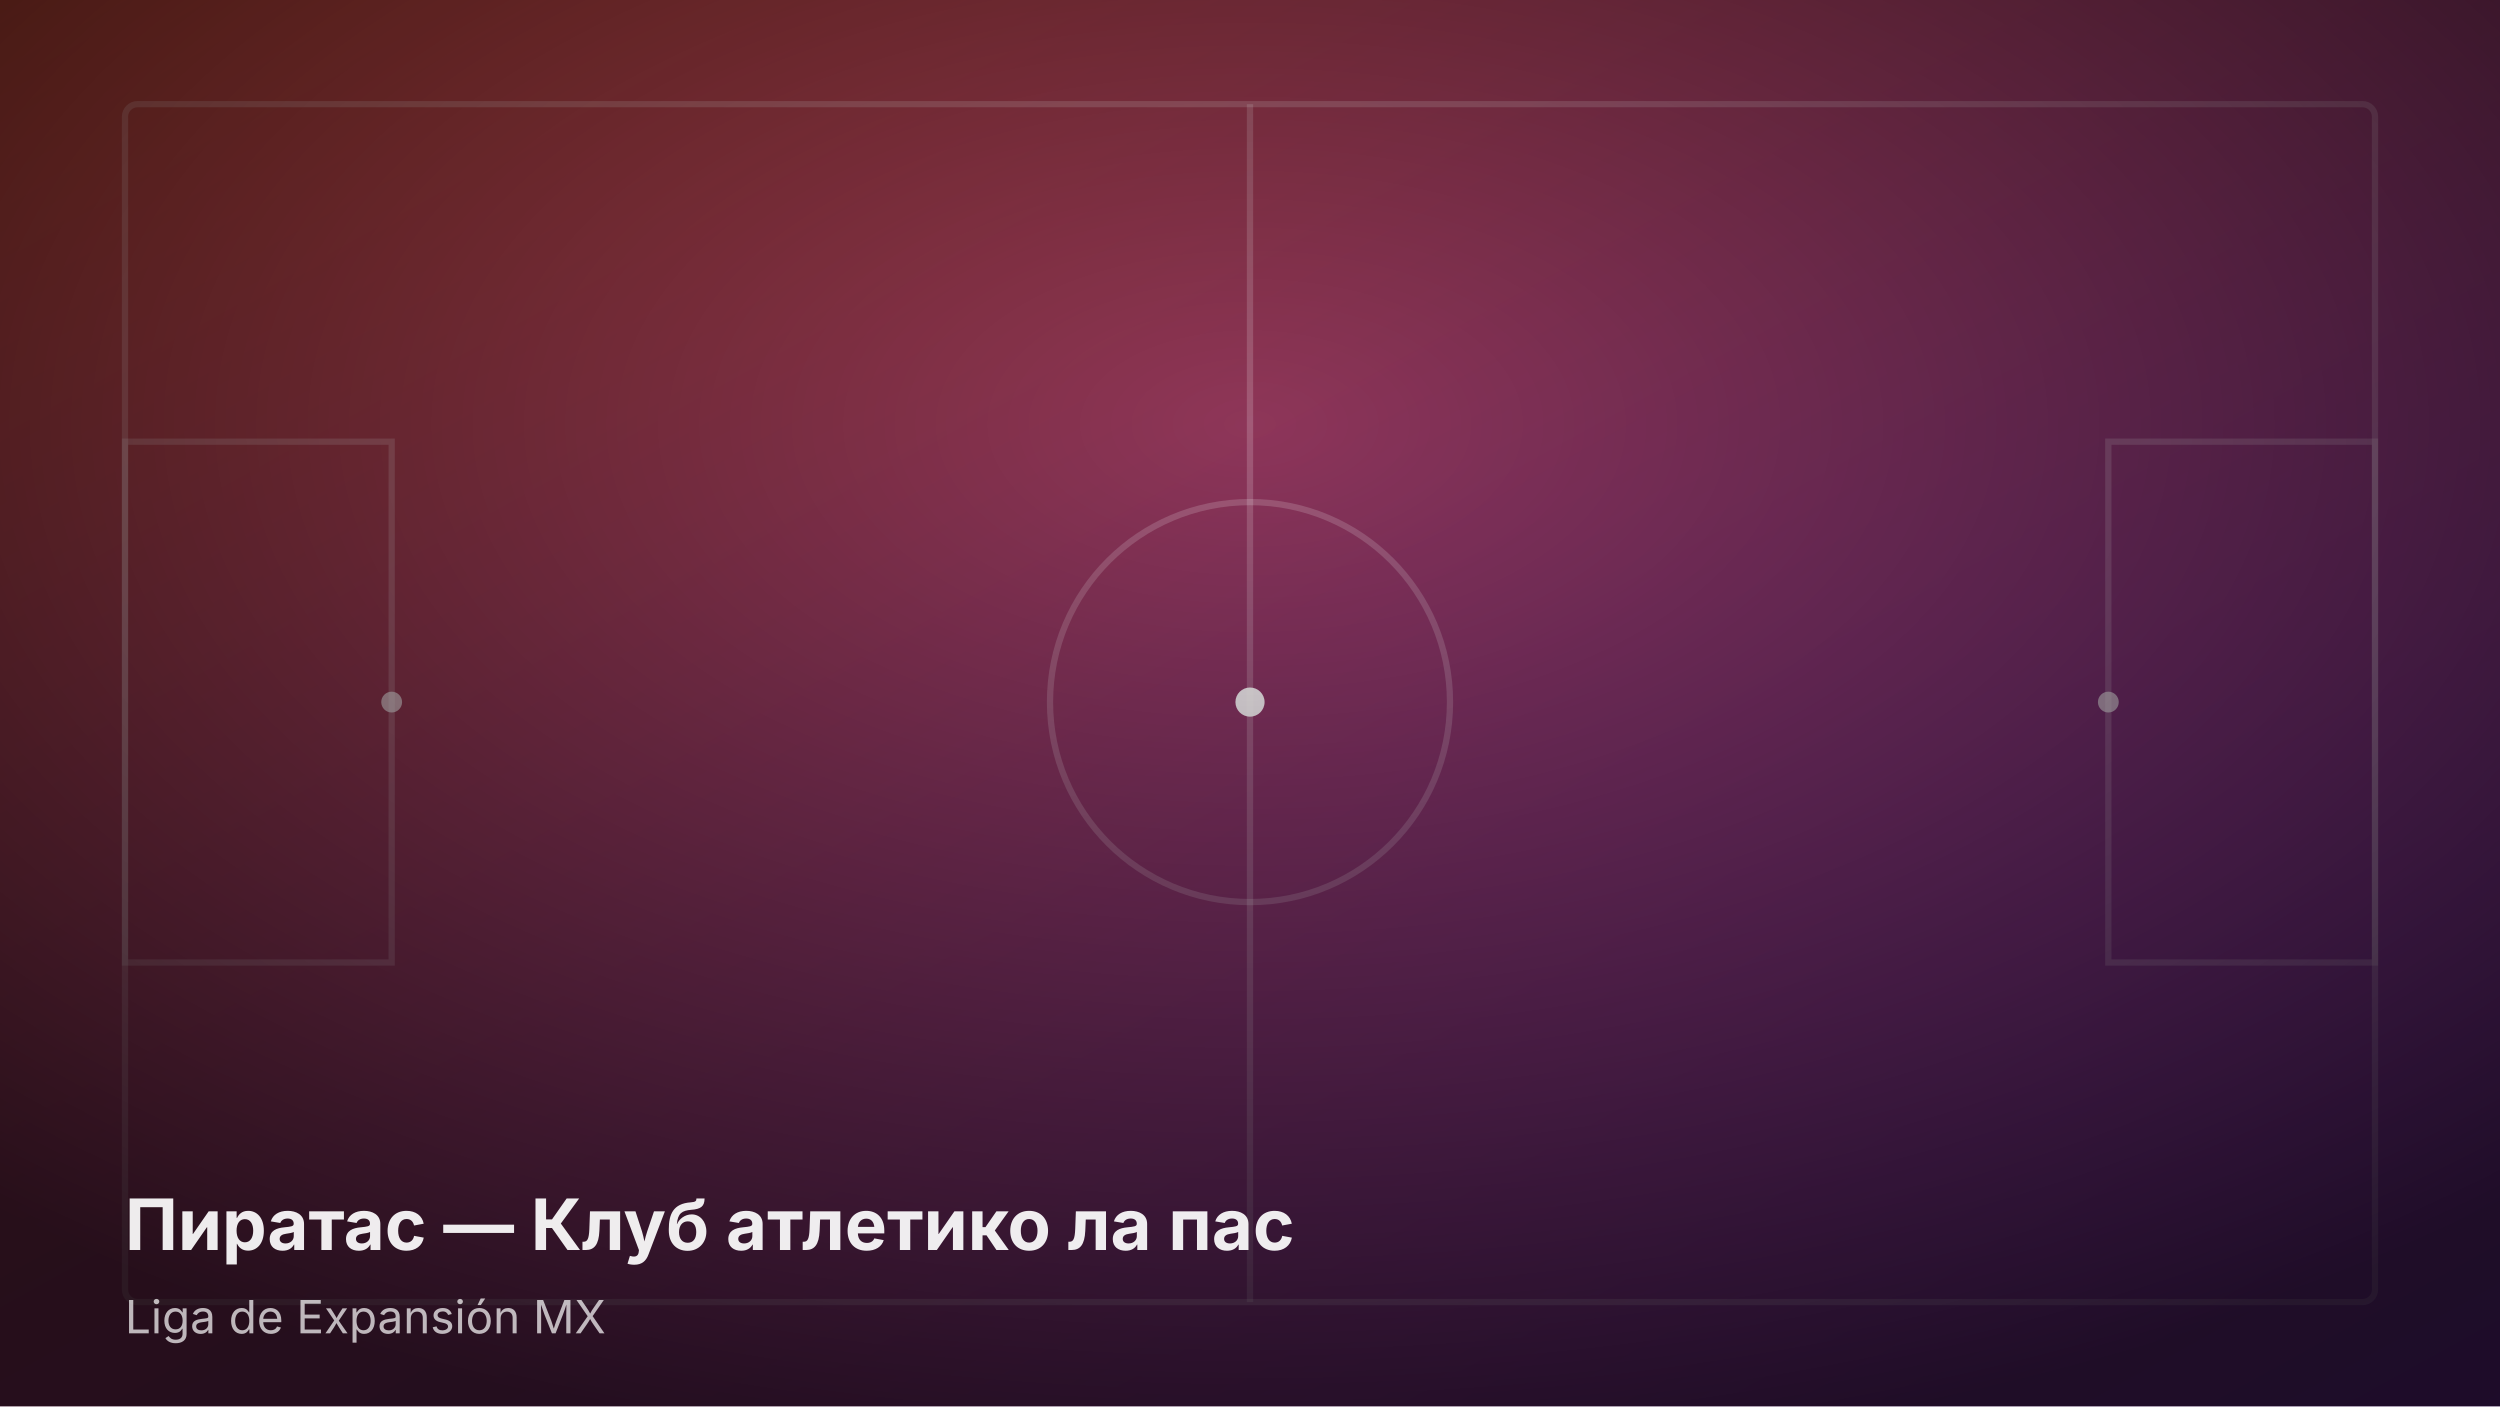
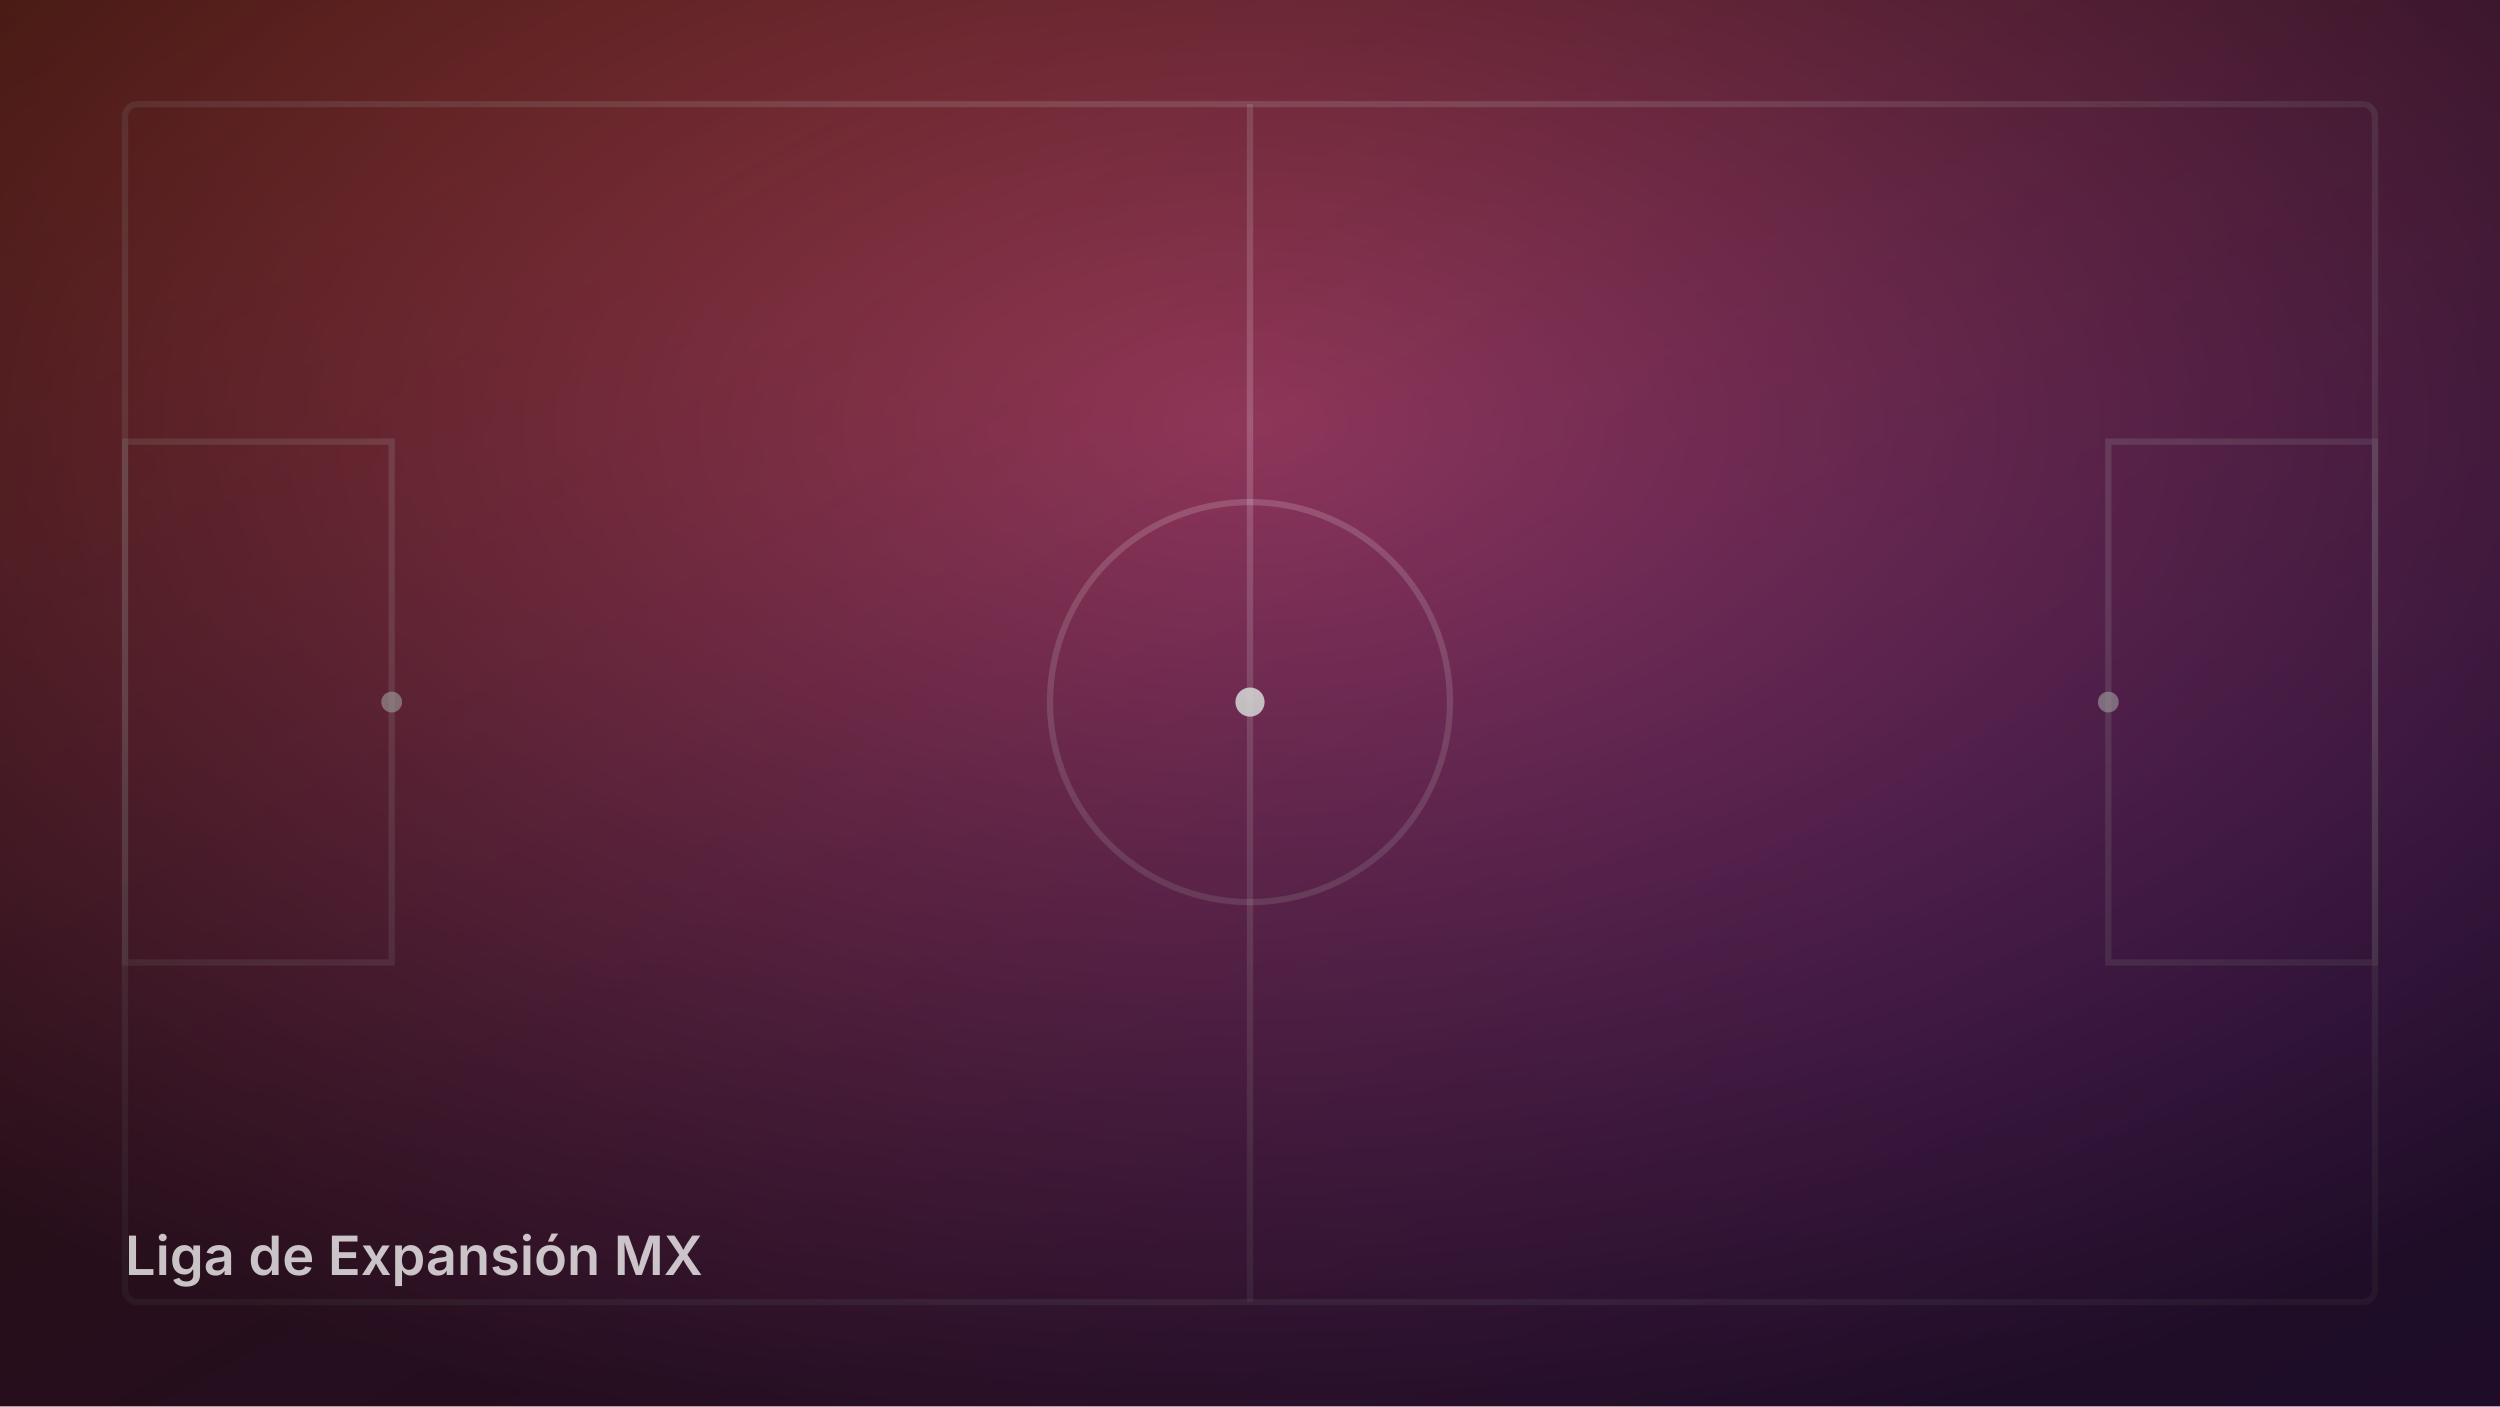
<svg xmlns="http://www.w3.org/2000/svg" viewBox="0 0 1200 675" width="1200" height="675">
  <defs>
    <linearGradient id="g" x1="0" y1="0" x2="1" y2="1">
      <stop offset="0" stop-color="hsl(6 55% 42%)" />
      <stop offset="1" stop-color="hsl(275 55% 38%)" />
    </linearGradient>
    <radialGradient id="v" cx="50%" cy="30%" r="75%">
      <stop offset="0" stop-color="#000" stop-opacity="0" />
      <stop offset="1" stop-color="#000" stop-opacity=".72" />
    </radialGradient>
  </defs>
  <rect width="1200" height="675" fill="url(#g)" />
  <g fill="none" stroke="#ffffff" stroke-opacity=".18" stroke-width="3">
    <rect x="60" y="50" width="1080" height="575" rx="6" />
    <line x1="600" y1="50" x2="600" y2="625" />
    <circle cx="600" cy="337" r="96" />
    <rect x="60" y="212" width="128" height="250" />
    <rect x="1012" y="212" width="128" height="250" />
  </g>
  <g fill="#ffffff" fill-opacity=".9">
    <circle cx="600" cy="337" r="7" />
    <circle cx="188" cy="337" r="5" fill-opacity=".6" />
    <circle cx="1012" cy="337" r="5" fill-opacity=".6" />
  </g>
  <rect width="1200" height="675" fill="url(#v)" />
-   <text x="60" y="600" font-family="Inter,system-ui,sans-serif" font-size="34" font-weight="700" fill="#ffffff" fill-opacity=".92">Пиратас — Клуб атлетико ла пас</text>
-   <text x="60" y="640" font-family="Inter,system-ui,sans-serif" font-size="22" fill="#ffffff" fill-opacity=".7">Liga de Expansión MX</text>
+   <text x="60" y="612" font-family="Inter,system-ui,sans-serif" font-size="26" font-weight="600" fill="#ffffff" fill-opacity=".75">Liga de Expansión MX</text>
</svg>
